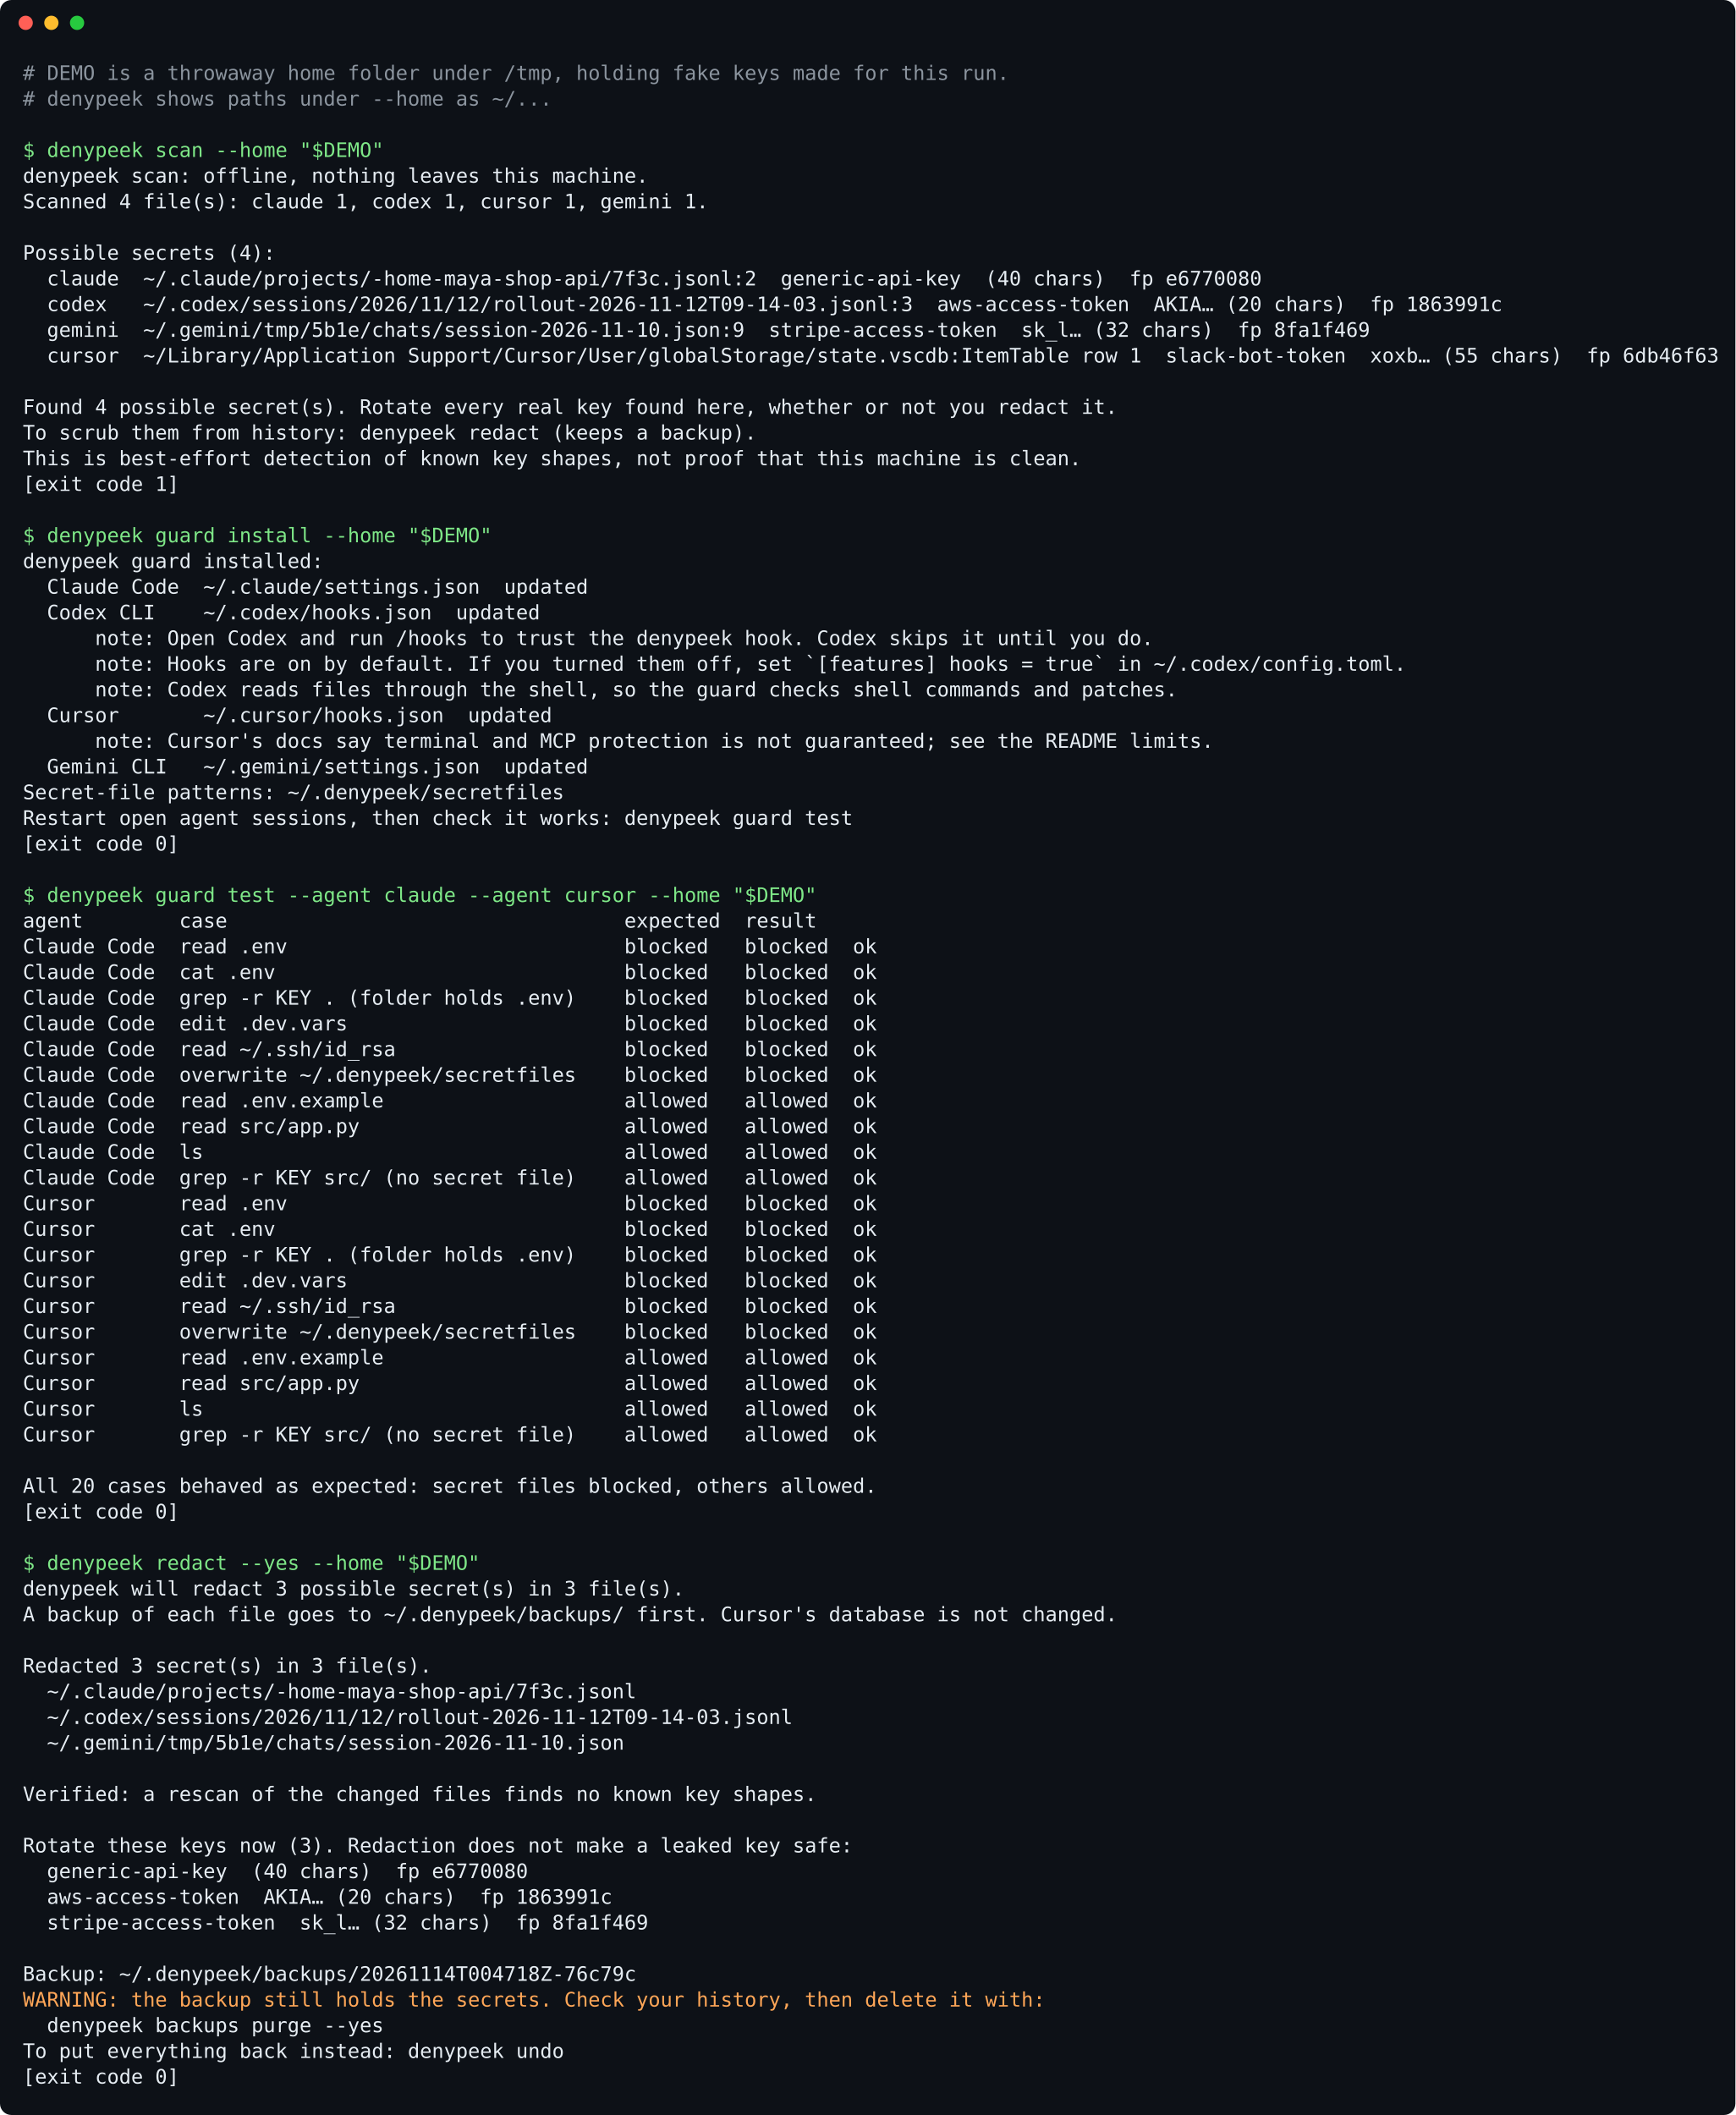
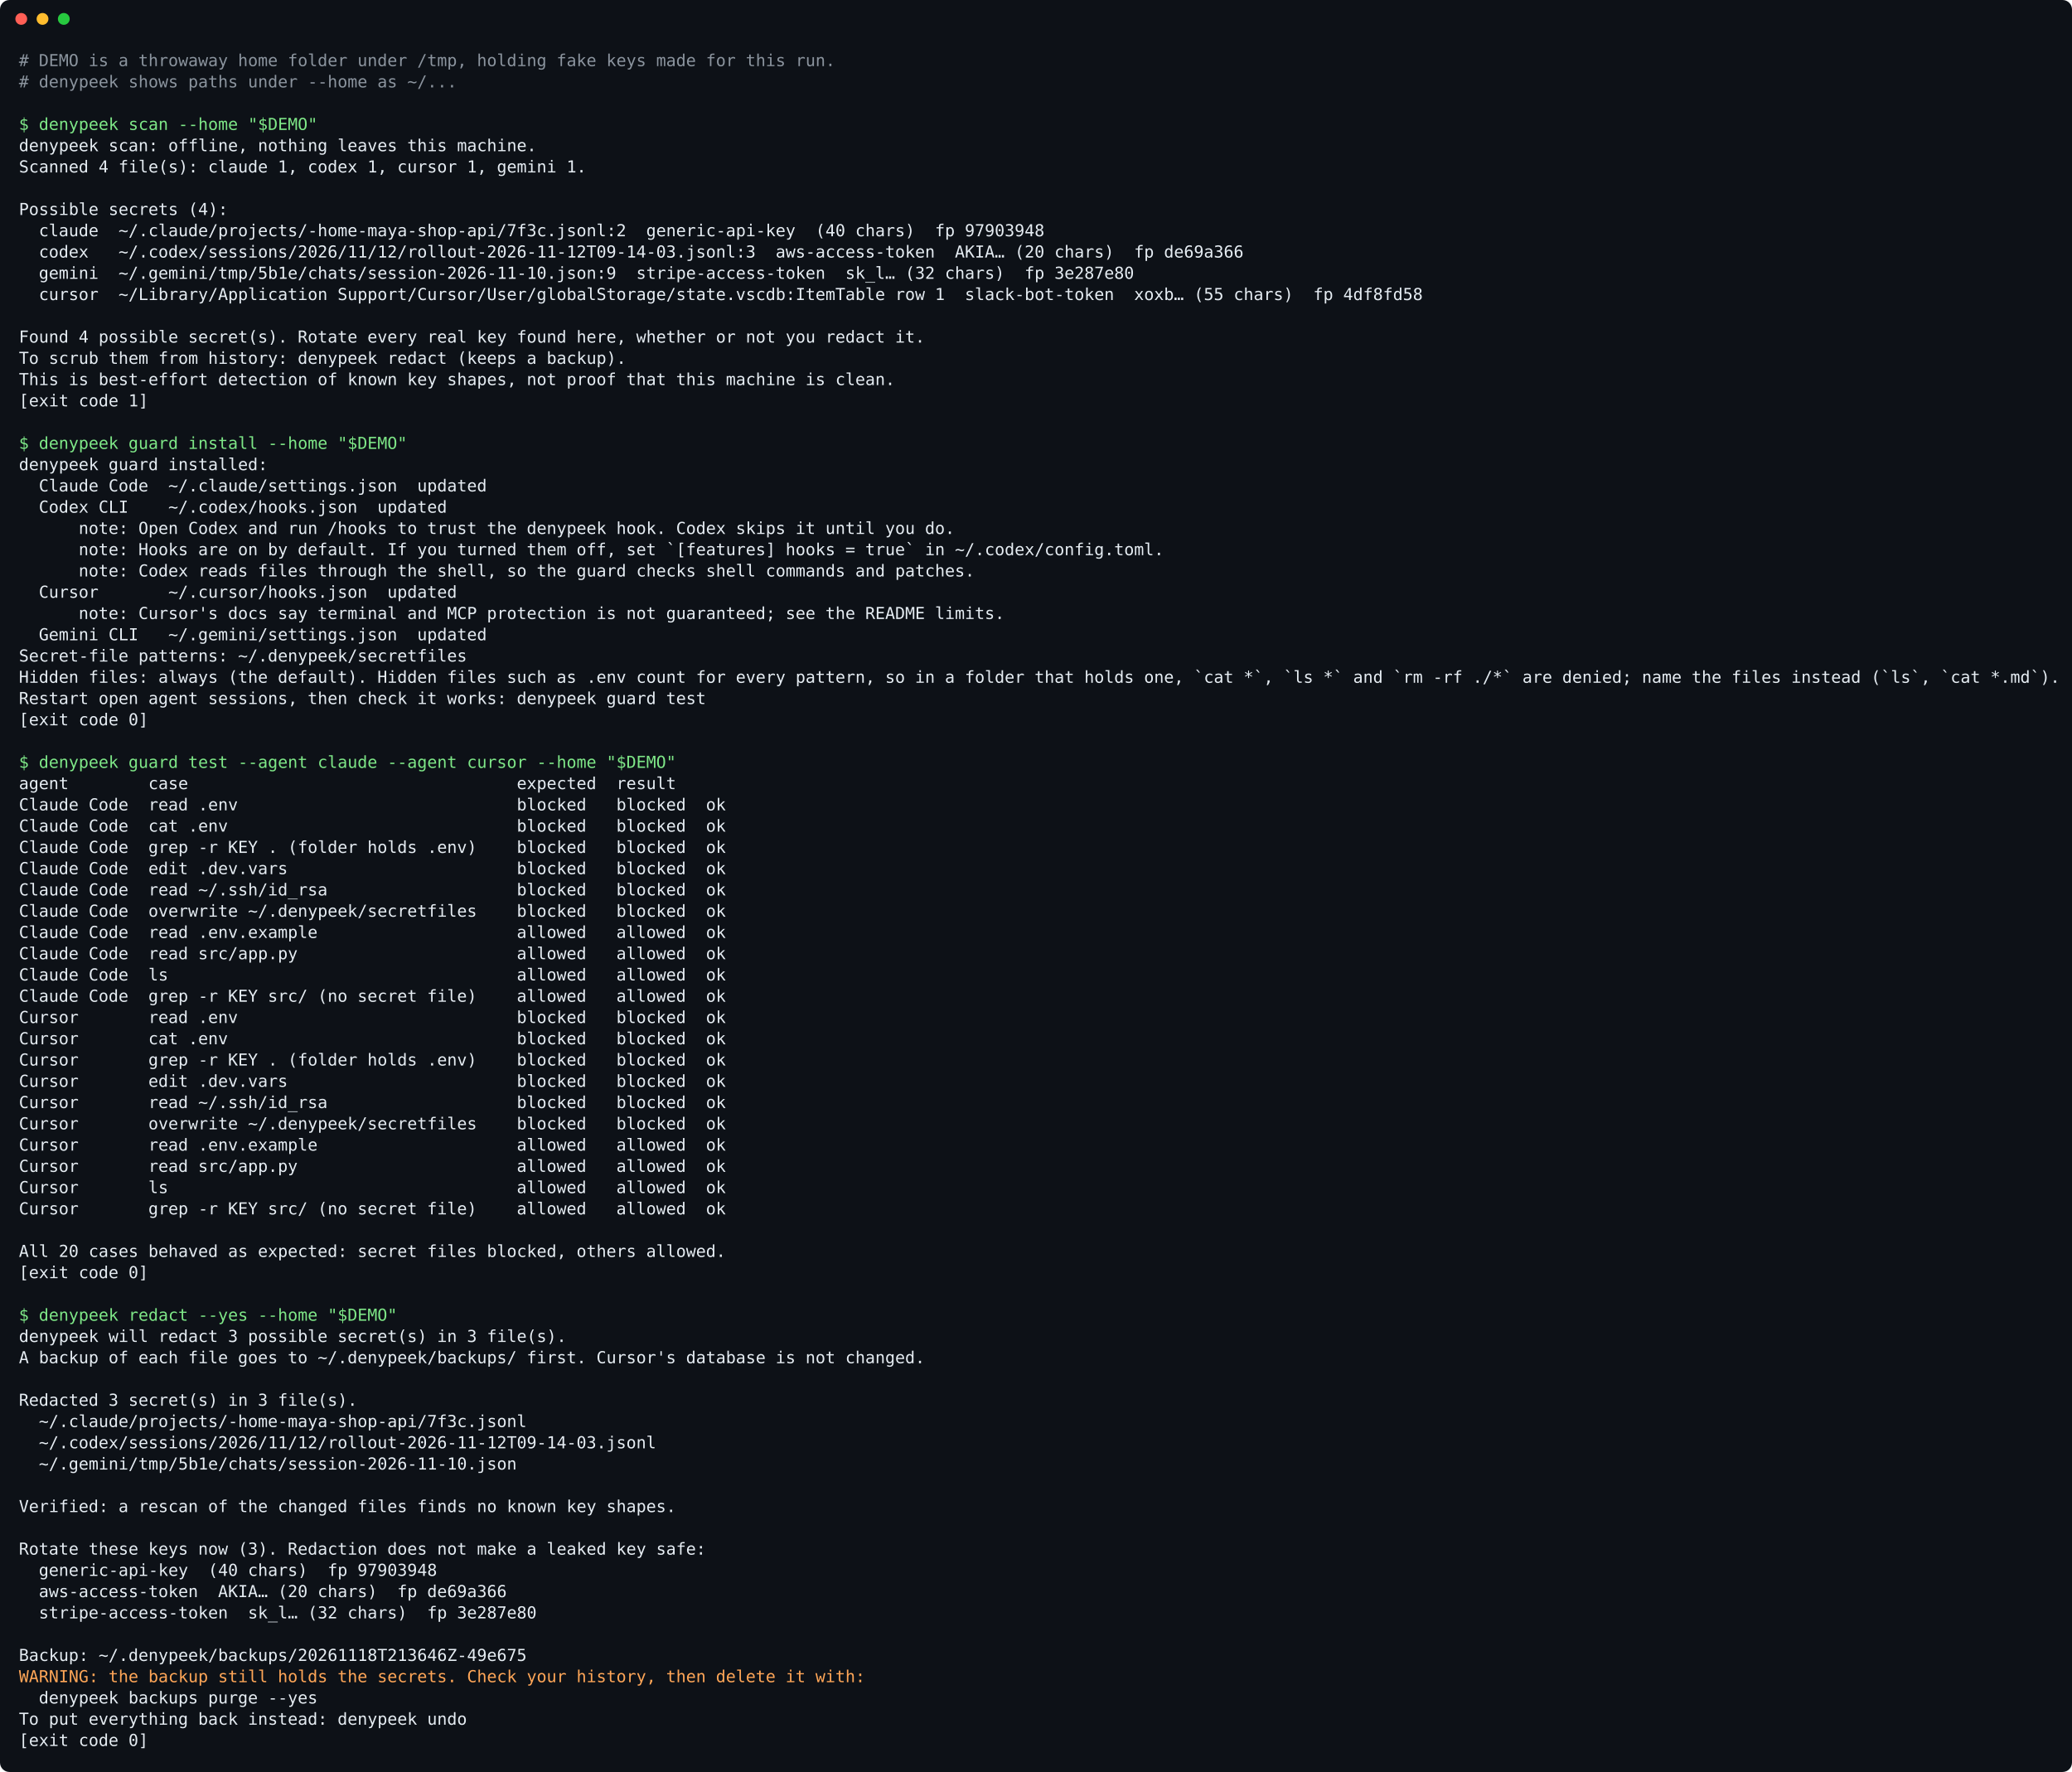
- <svg xmlns="http://www.w3.org/2000/svg" width="1216" height="1482" viewBox="0 0 1216 1482" role="img" aria-label="denypeek terminal run">
-   <rect width="1216" height="1482" rx="8" fill="#0d1117" />
+ <svg xmlns="http://www.w3.org/2000/svg" width="1754" height="1500" viewBox="0 0 1754 1500" role="img" aria-label="denypeek terminal run">
+   <rect width="1754" height="1500" rx="8" fill="#0d1117" />
  <circle cx="18" cy="16" r="5" fill="#ff5f56" />
  <circle cx="36" cy="16" r="5" fill="#ffbd2e" />
  <circle cx="54" cy="16" r="5" fill="#27c93f" />
  <style>text { white-space: pre; }</style>
  <g font-family="ui-monospace, SFMono-Regular, Menlo, Consolas, monospace" font-size="14" xml:space="preserve">
    <text x="16" y="56" fill="#8b949e"># DEMO is a throwaway home folder under /tmp, holding fake keys made for this run.</text>
    <text x="16" y="74" fill="#8b949e"># denypeek shows paths under --home as ~/...</text>
    <text x="16" y="92" fill="#e6edf3" />
    <text x="16" y="110" fill="#7ee787">$ denypeek scan --home "$DEMO"</text>
    <text x="16" y="128" fill="#e6edf3">denypeek scan: offline, nothing leaves this machine.</text>
    <text x="16" y="146" fill="#e6edf3">Scanned 4 file(s): claude 1, codex 1, cursor 1, gemini 1.</text>
    <text x="16" y="164" fill="#e6edf3" />
    <text x="16" y="182" fill="#e6edf3">Possible secrets (4):</text>
-     <text x="16" y="200" fill="#e6edf3">  claude  ~/.claude/projects/-home-maya-shop-api/7f3c.jsonl:2  generic-api-key  (40 chars)  fp e6770080</text>
-     <text x="16" y="218" fill="#e6edf3">  codex   ~/.codex/sessions/2026/11/12/rollout-2026-11-12T09-14-03.jsonl:3  aws-access-token  AKIA… (20 chars)  fp 1863991c</text>
-     <text x="16" y="236" fill="#e6edf3">  gemini  ~/.gemini/tmp/5b1e/chats/session-2026-11-10.json:9  stripe-access-token  sk_l… (32 chars)  fp 8fa1f469</text>
-     <text x="16" y="254" fill="#e6edf3">  cursor  ~/Library/Application Support/Cursor/User/globalStorage/state.vscdb:ItemTable row 1  slack-bot-token  xoxb… (55 chars)  fp 6db46f63</text>
+     <text x="16" y="200" fill="#e6edf3">  claude  ~/.claude/projects/-home-maya-shop-api/7f3c.jsonl:2  generic-api-key  (40 chars)  fp 97903948</text>
+     <text x="16" y="218" fill="#e6edf3">  codex   ~/.codex/sessions/2026/11/12/rollout-2026-11-12T09-14-03.jsonl:3  aws-access-token  AKIA… (20 chars)  fp de69a366</text>
+     <text x="16" y="236" fill="#e6edf3">  gemini  ~/.gemini/tmp/5b1e/chats/session-2026-11-10.json:9  stripe-access-token  sk_l… (32 chars)  fp 3e287e80</text>
+     <text x="16" y="254" fill="#e6edf3">  cursor  ~/Library/Application Support/Cursor/User/globalStorage/state.vscdb:ItemTable row 1  slack-bot-token  xoxb… (55 chars)  fp 4df8fd58</text>
    <text x="16" y="272" fill="#e6edf3" />
    <text x="16" y="290" fill="#e6edf3">Found 4 possible secret(s). Rotate every real key found here, whether or not you redact it.</text>
    <text x="16" y="308" fill="#e6edf3">To scrub them from history: denypeek redact (keeps a backup).</text>
    <text x="16" y="326" fill="#e6edf3">This is best-effort detection of known key shapes, not proof that this machine is clean.</text>
    <text x="16" y="344" fill="#e6edf3">[exit code 1]</text>
    <text x="16" y="362" fill="#e6edf3" />
    <text x="16" y="380" fill="#7ee787">$ denypeek guard install --home "$DEMO"</text>
    <text x="16" y="398" fill="#e6edf3">denypeek guard installed:</text>
    <text x="16" y="416" fill="#e6edf3">  Claude Code  ~/.claude/settings.json  updated</text>
    <text x="16" y="434" fill="#e6edf3">  Codex CLI    ~/.codex/hooks.json  updated</text>
    <text x="16" y="452" fill="#e6edf3">      note: Open Codex and run /hooks to trust the denypeek hook. Codex skips it until you do.</text>
    <text x="16" y="470" fill="#e6edf3">      note: Hooks are on by default. If you turned them off, set `[features] hooks = true` in ~/.codex/config.toml.</text>
    <text x="16" y="488" fill="#e6edf3">      note: Codex reads files through the shell, so the guard checks shell commands and patches.</text>
    <text x="16" y="506" fill="#e6edf3">  Cursor       ~/.cursor/hooks.json  updated</text>
    <text x="16" y="524" fill="#e6edf3">      note: Cursor's docs say terminal and MCP protection is not guaranteed; see the README limits.</text>
    <text x="16" y="542" fill="#e6edf3">  Gemini CLI   ~/.gemini/settings.json  updated</text>
    <text x="16" y="560" fill="#e6edf3">Secret-file patterns: ~/.denypeek/secretfiles</text>
-     <text x="16" y="578" fill="#e6edf3">Restart open agent sessions, then check it works: denypeek guard test</text>
-     <text x="16" y="596" fill="#e6edf3">[exit code 0]</text>
-     <text x="16" y="614" fill="#e6edf3" />
-     <text x="16" y="632" fill="#7ee787">$ denypeek guard test --agent claude --agent cursor --home "$DEMO"</text>
-     <text x="16" y="650" fill="#e6edf3">agent        case                                 expected  result</text>
-     <text x="16" y="668" fill="#e6edf3">Claude Code  read .env                            blocked   blocked  ok</text>
-     <text x="16" y="686" fill="#e6edf3">Claude Code  cat .env                             blocked   blocked  ok</text>
-     <text x="16" y="704" fill="#e6edf3">Claude Code  grep -r KEY . (folder holds .env)    blocked   blocked  ok</text>
-     <text x="16" y="722" fill="#e6edf3">Claude Code  edit .dev.vars                       blocked   blocked  ok</text>
-     <text x="16" y="740" fill="#e6edf3">Claude Code  read ~/.ssh/id_rsa                   blocked   blocked  ok</text>
-     <text x="16" y="758" fill="#e6edf3">Claude Code  overwrite ~/.denypeek/secretfiles    blocked   blocked  ok</text>
-     <text x="16" y="776" fill="#e6edf3">Claude Code  read .env.example                    allowed   allowed  ok</text>
-     <text x="16" y="794" fill="#e6edf3">Claude Code  read src/app.py                      allowed   allowed  ok</text>
-     <text x="16" y="812" fill="#e6edf3">Claude Code  ls                                   allowed   allowed  ok</text>
-     <text x="16" y="830" fill="#e6edf3">Claude Code  grep -r KEY src/ (no secret file)    allowed   allowed  ok</text>
-     <text x="16" y="848" fill="#e6edf3">Cursor       read .env                            blocked   blocked  ok</text>
-     <text x="16" y="866" fill="#e6edf3">Cursor       cat .env                             blocked   blocked  ok</text>
-     <text x="16" y="884" fill="#e6edf3">Cursor       grep -r KEY . (folder holds .env)    blocked   blocked  ok</text>
-     <text x="16" y="902" fill="#e6edf3">Cursor       edit .dev.vars                       blocked   blocked  ok</text>
-     <text x="16" y="920" fill="#e6edf3">Cursor       read ~/.ssh/id_rsa                   blocked   blocked  ok</text>
-     <text x="16" y="938" fill="#e6edf3">Cursor       overwrite ~/.denypeek/secretfiles    blocked   blocked  ok</text>
-     <text x="16" y="956" fill="#e6edf3">Cursor       read .env.example                    allowed   allowed  ok</text>
-     <text x="16" y="974" fill="#e6edf3">Cursor       read src/app.py                      allowed   allowed  ok</text>
-     <text x="16" y="992" fill="#e6edf3">Cursor       ls                                   allowed   allowed  ok</text>
-     <text x="16" y="1010" fill="#e6edf3">Cursor       grep -r KEY src/ (no secret file)    allowed   allowed  ok</text>
-     <text x="16" y="1028" fill="#e6edf3" />
-     <text x="16" y="1046" fill="#e6edf3">All 20 cases behaved as expected: secret files blocked, others allowed.</text>
-     <text x="16" y="1064" fill="#e6edf3">[exit code 0]</text>
-     <text x="16" y="1082" fill="#e6edf3" />
-     <text x="16" y="1100" fill="#7ee787">$ denypeek redact --yes --home "$DEMO"</text>
-     <text x="16" y="1118" fill="#e6edf3">denypeek will redact 3 possible secret(s) in 3 file(s).</text>
-     <text x="16" y="1136" fill="#e6edf3">A backup of each file goes to ~/.denypeek/backups/ first. Cursor's database is not changed.</text>
-     <text x="16" y="1154" fill="#e6edf3" />
-     <text x="16" y="1172" fill="#e6edf3">Redacted 3 secret(s) in 3 file(s).</text>
-     <text x="16" y="1190" fill="#e6edf3">  ~/.claude/projects/-home-maya-shop-api/7f3c.jsonl</text>
-     <text x="16" y="1208" fill="#e6edf3">  ~/.codex/sessions/2026/11/12/rollout-2026-11-12T09-14-03.jsonl</text>
-     <text x="16" y="1226" fill="#e6edf3">  ~/.gemini/tmp/5b1e/chats/session-2026-11-10.json</text>
-     <text x="16" y="1244" fill="#e6edf3" />
-     <text x="16" y="1262" fill="#e6edf3">Verified: a rescan of the changed files finds no known key shapes.</text>
-     <text x="16" y="1280" fill="#e6edf3" />
-     <text x="16" y="1298" fill="#e6edf3">Rotate these keys now (3). Redaction does not make a leaked key safe:</text>
-     <text x="16" y="1316" fill="#e6edf3">  generic-api-key  (40 chars)  fp e6770080</text>
-     <text x="16" y="1334" fill="#e6edf3">  aws-access-token  AKIA… (20 chars)  fp 1863991c</text>
-     <text x="16" y="1352" fill="#e6edf3">  stripe-access-token  sk_l… (32 chars)  fp 8fa1f469</text>
-     <text x="16" y="1370" fill="#e6edf3" />
-     <text x="16" y="1388" fill="#e6edf3">Backup: ~/.denypeek/backups/20261114T004718Z-76c79c</text>
-     <text x="16" y="1406" fill="#ffa657">WARNING: the backup still holds the secrets. Check your history, then delete it with:</text>
-     <text x="16" y="1424" fill="#e6edf3">  denypeek backups purge --yes</text>
-     <text x="16" y="1442" fill="#e6edf3">To put everything back instead: denypeek undo</text>
-     <text x="16" y="1460" fill="#e6edf3">[exit code 0]</text>
+     <text x="16" y="578" fill="#e6edf3">Hidden files: always (the default). Hidden files such as .env count for every pattern, so in a folder that holds one, `cat *`, `ls *` and `rm -rf ./*` are denied; name the files instead (`ls`, `cat *.md`).</text>
+     <text x="16" y="596" fill="#e6edf3">Restart open agent sessions, then check it works: denypeek guard test</text>
+     <text x="16" y="614" fill="#e6edf3">[exit code 0]</text>
+     <text x="16" y="632" fill="#e6edf3" />
+     <text x="16" y="650" fill="#7ee787">$ denypeek guard test --agent claude --agent cursor --home "$DEMO"</text>
+     <text x="16" y="668" fill="#e6edf3">agent        case                                 expected  result</text>
+     <text x="16" y="686" fill="#e6edf3">Claude Code  read .env                            blocked   blocked  ok</text>
+     <text x="16" y="704" fill="#e6edf3">Claude Code  cat .env                             blocked   blocked  ok</text>
+     <text x="16" y="722" fill="#e6edf3">Claude Code  grep -r KEY . (folder holds .env)    blocked   blocked  ok</text>
+     <text x="16" y="740" fill="#e6edf3">Claude Code  edit .dev.vars                       blocked   blocked  ok</text>
+     <text x="16" y="758" fill="#e6edf3">Claude Code  read ~/.ssh/id_rsa                   blocked   blocked  ok</text>
+     <text x="16" y="776" fill="#e6edf3">Claude Code  overwrite ~/.denypeek/secretfiles    blocked   blocked  ok</text>
+     <text x="16" y="794" fill="#e6edf3">Claude Code  read .env.example                    allowed   allowed  ok</text>
+     <text x="16" y="812" fill="#e6edf3">Claude Code  read src/app.py                      allowed   allowed  ok</text>
+     <text x="16" y="830" fill="#e6edf3">Claude Code  ls                                   allowed   allowed  ok</text>
+     <text x="16" y="848" fill="#e6edf3">Claude Code  grep -r KEY src/ (no secret file)    allowed   allowed  ok</text>
+     <text x="16" y="866" fill="#e6edf3">Cursor       read .env                            blocked   blocked  ok</text>
+     <text x="16" y="884" fill="#e6edf3">Cursor       cat .env                             blocked   blocked  ok</text>
+     <text x="16" y="902" fill="#e6edf3">Cursor       grep -r KEY . (folder holds .env)    blocked   blocked  ok</text>
+     <text x="16" y="920" fill="#e6edf3">Cursor       edit .dev.vars                       blocked   blocked  ok</text>
+     <text x="16" y="938" fill="#e6edf3">Cursor       read ~/.ssh/id_rsa                   blocked   blocked  ok</text>
+     <text x="16" y="956" fill="#e6edf3">Cursor       overwrite ~/.denypeek/secretfiles    blocked   blocked  ok</text>
+     <text x="16" y="974" fill="#e6edf3">Cursor       read .env.example                    allowed   allowed  ok</text>
+     <text x="16" y="992" fill="#e6edf3">Cursor       read src/app.py                      allowed   allowed  ok</text>
+     <text x="16" y="1010" fill="#e6edf3">Cursor       ls                                   allowed   allowed  ok</text>
+     <text x="16" y="1028" fill="#e6edf3">Cursor       grep -r KEY src/ (no secret file)    allowed   allowed  ok</text>
+     <text x="16" y="1046" fill="#e6edf3" />
+     <text x="16" y="1064" fill="#e6edf3">All 20 cases behaved as expected: secret files blocked, others allowed.</text>
+     <text x="16" y="1082" fill="#e6edf3">[exit code 0]</text>
+     <text x="16" y="1100" fill="#e6edf3" />
+     <text x="16" y="1118" fill="#7ee787">$ denypeek redact --yes --home "$DEMO"</text>
+     <text x="16" y="1136" fill="#e6edf3">denypeek will redact 3 possible secret(s) in 3 file(s).</text>
+     <text x="16" y="1154" fill="#e6edf3">A backup of each file goes to ~/.denypeek/backups/ first. Cursor's database is not changed.</text>
+     <text x="16" y="1172" fill="#e6edf3" />
+     <text x="16" y="1190" fill="#e6edf3">Redacted 3 secret(s) in 3 file(s).</text>
+     <text x="16" y="1208" fill="#e6edf3">  ~/.claude/projects/-home-maya-shop-api/7f3c.jsonl</text>
+     <text x="16" y="1226" fill="#e6edf3">  ~/.codex/sessions/2026/11/12/rollout-2026-11-12T09-14-03.jsonl</text>
+     <text x="16" y="1244" fill="#e6edf3">  ~/.gemini/tmp/5b1e/chats/session-2026-11-10.json</text>
+     <text x="16" y="1262" fill="#e6edf3" />
+     <text x="16" y="1280" fill="#e6edf3">Verified: a rescan of the changed files finds no known key shapes.</text>
+     <text x="16" y="1298" fill="#e6edf3" />
+     <text x="16" y="1316" fill="#e6edf3">Rotate these keys now (3). Redaction does not make a leaked key safe:</text>
+     <text x="16" y="1334" fill="#e6edf3">  generic-api-key  (40 chars)  fp 97903948</text>
+     <text x="16" y="1352" fill="#e6edf3">  aws-access-token  AKIA… (20 chars)  fp de69a366</text>
+     <text x="16" y="1370" fill="#e6edf3">  stripe-access-token  sk_l… (32 chars)  fp 3e287e80</text>
+     <text x="16" y="1388" fill="#e6edf3" />
+     <text x="16" y="1406" fill="#e6edf3">Backup: ~/.denypeek/backups/20261118T213646Z-49e675</text>
+     <text x="16" y="1424" fill="#ffa657">WARNING: the backup still holds the secrets. Check your history, then delete it with:</text>
+     <text x="16" y="1442" fill="#e6edf3">  denypeek backups purge --yes</text>
+     <text x="16" y="1460" fill="#e6edf3">To put everything back instead: denypeek undo</text>
+     <text x="16" y="1478" fill="#e6edf3">[exit code 0]</text>
  </g>
</svg>
